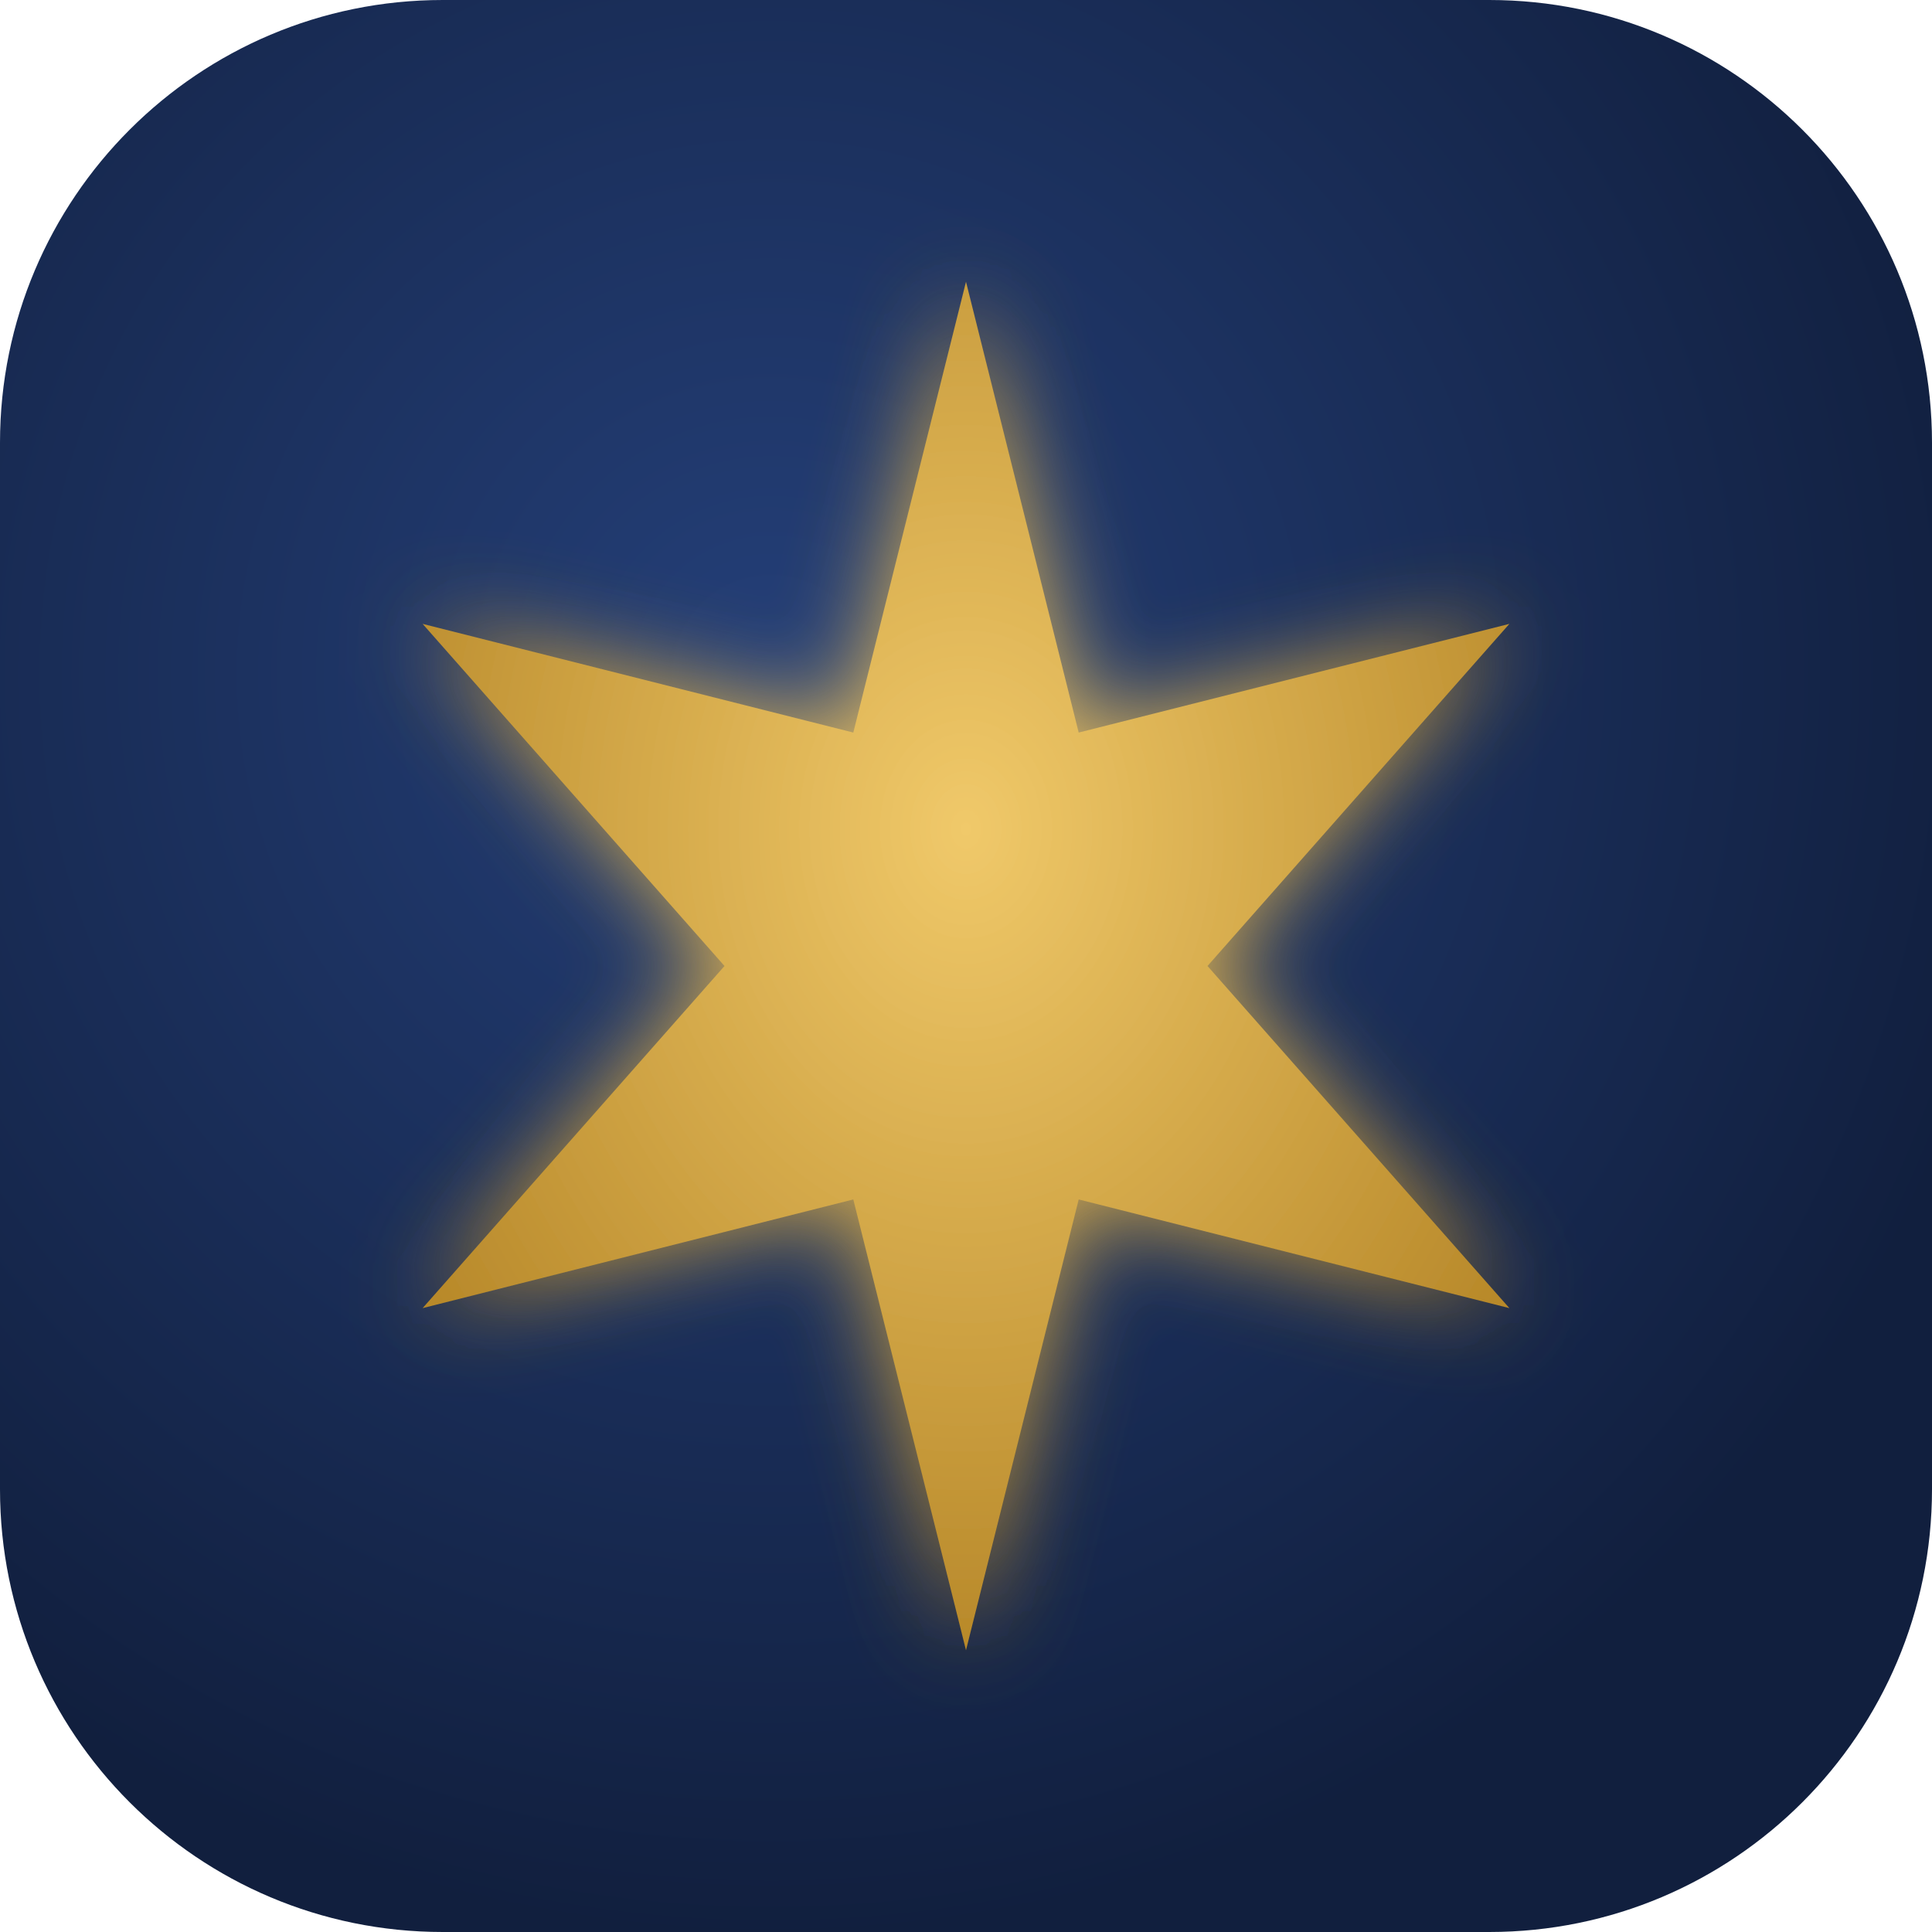
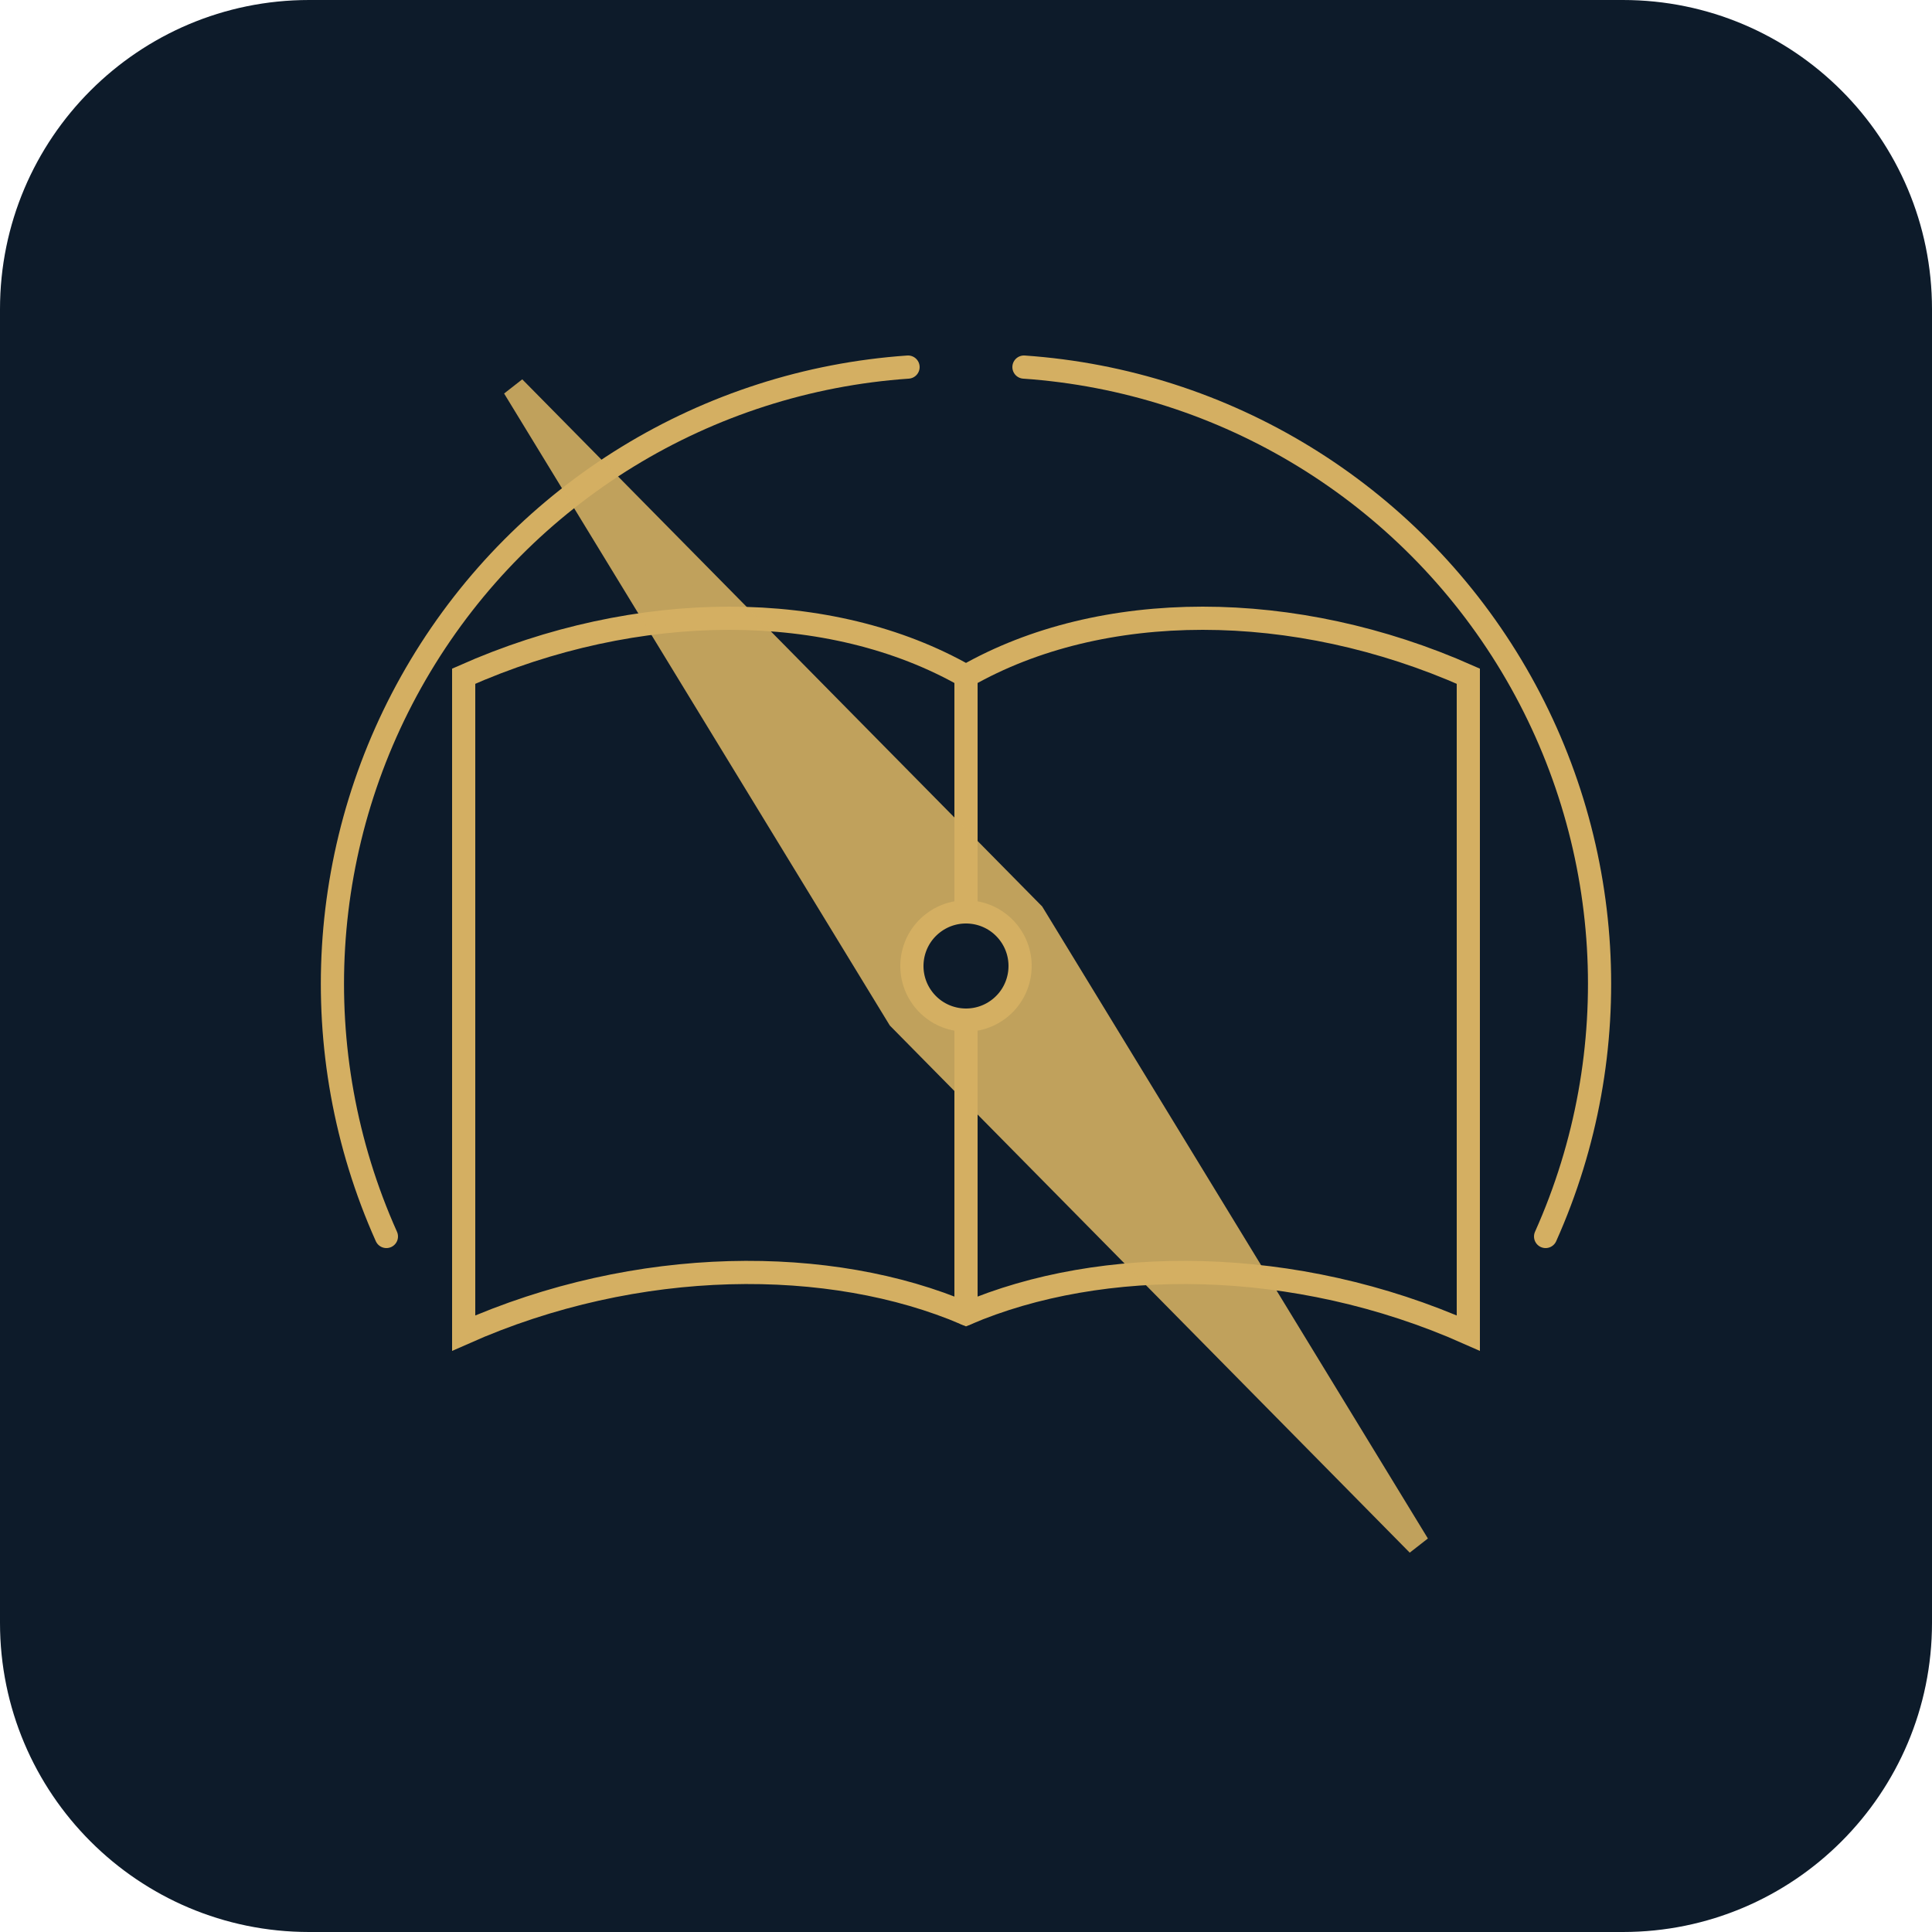
- <svg xmlns="http://www.w3.org/2000/svg" width="48" height="48" viewBox="0 0 48 48">
-   <defs>
-     <radialGradient id="bg" cx="40%" cy="35%" r="65%">
-       <stop offset="0%" stop-color="#243f78" />
-       <stop offset="100%" stop-color="#111f3e" />
-     </radialGradient>
-     <radialGradient id="star" cx="50%" cy="40%" r="60%">
-       <stop offset="0%" stop-color="#f0c96a" />
-       <stop offset="100%" stop-color="#b8892a" />
-     </radialGradient>
-     <filter id="glow">
-       <feGaussianBlur stdDeviation="1.2" result="blur" />
-       <feMerge>
-         <feMergeNode in="blur" />
-         <feMergeNode in="SourceGraphic" />
-       </feMerge>
-     </filter>
-   </defs>
-   <rect width="48" height="48" rx="11" fill="url(#bg)" />
-   <polygon points="24,7 26.8,18.2 37.5,15.5 30,24 37.5,32.5 26.8,29.8 24,41 21.2,29.8 10.5,32.5 18,24 10.5,15.5 21.2,18.2" fill="url(#star)" filter="url(#glow)" />
+ <svg xmlns="http://www.w3.org/2000/svg" width="500" height="500" viewBox="0 0 500 500" fill="none">
+   <rect width="500" height="500" rx="80" fill="#0D1B2A" />
+   <g transform="translate(250,250)" stroke="#D4AF62" stroke-width="6" stroke-linecap="round">
+     <path d="M -150,70 A 160,160 0 0,1 -15,-155" fill="none" />
+     <path d="M 15,-155 A 160,160 0 0,1 150,70" fill="none" />
+     <path d="M 0,90 C -35,75 -85,75 -130,95 L -130,-75 C -85,-95 -35,-95 0,-75 C 35,-95 85,-95 130,-75 L 130,95 C 85,75 35,75 0,90 Z" fill="none" />
+     <line x1="0" y1="-75" x2="0" y2="90" />
+     <g transform="rotate(-38)">
+       <polygon points="0,-190 22,0 0,190 -22,0" fill="#D4AF62" opacity="0.9" />
+       <circle cx="0" cy="0" r="14" fill="#0D1B2A" stroke="#D4AF62" />
+     </g>
+   </g>
</svg>
